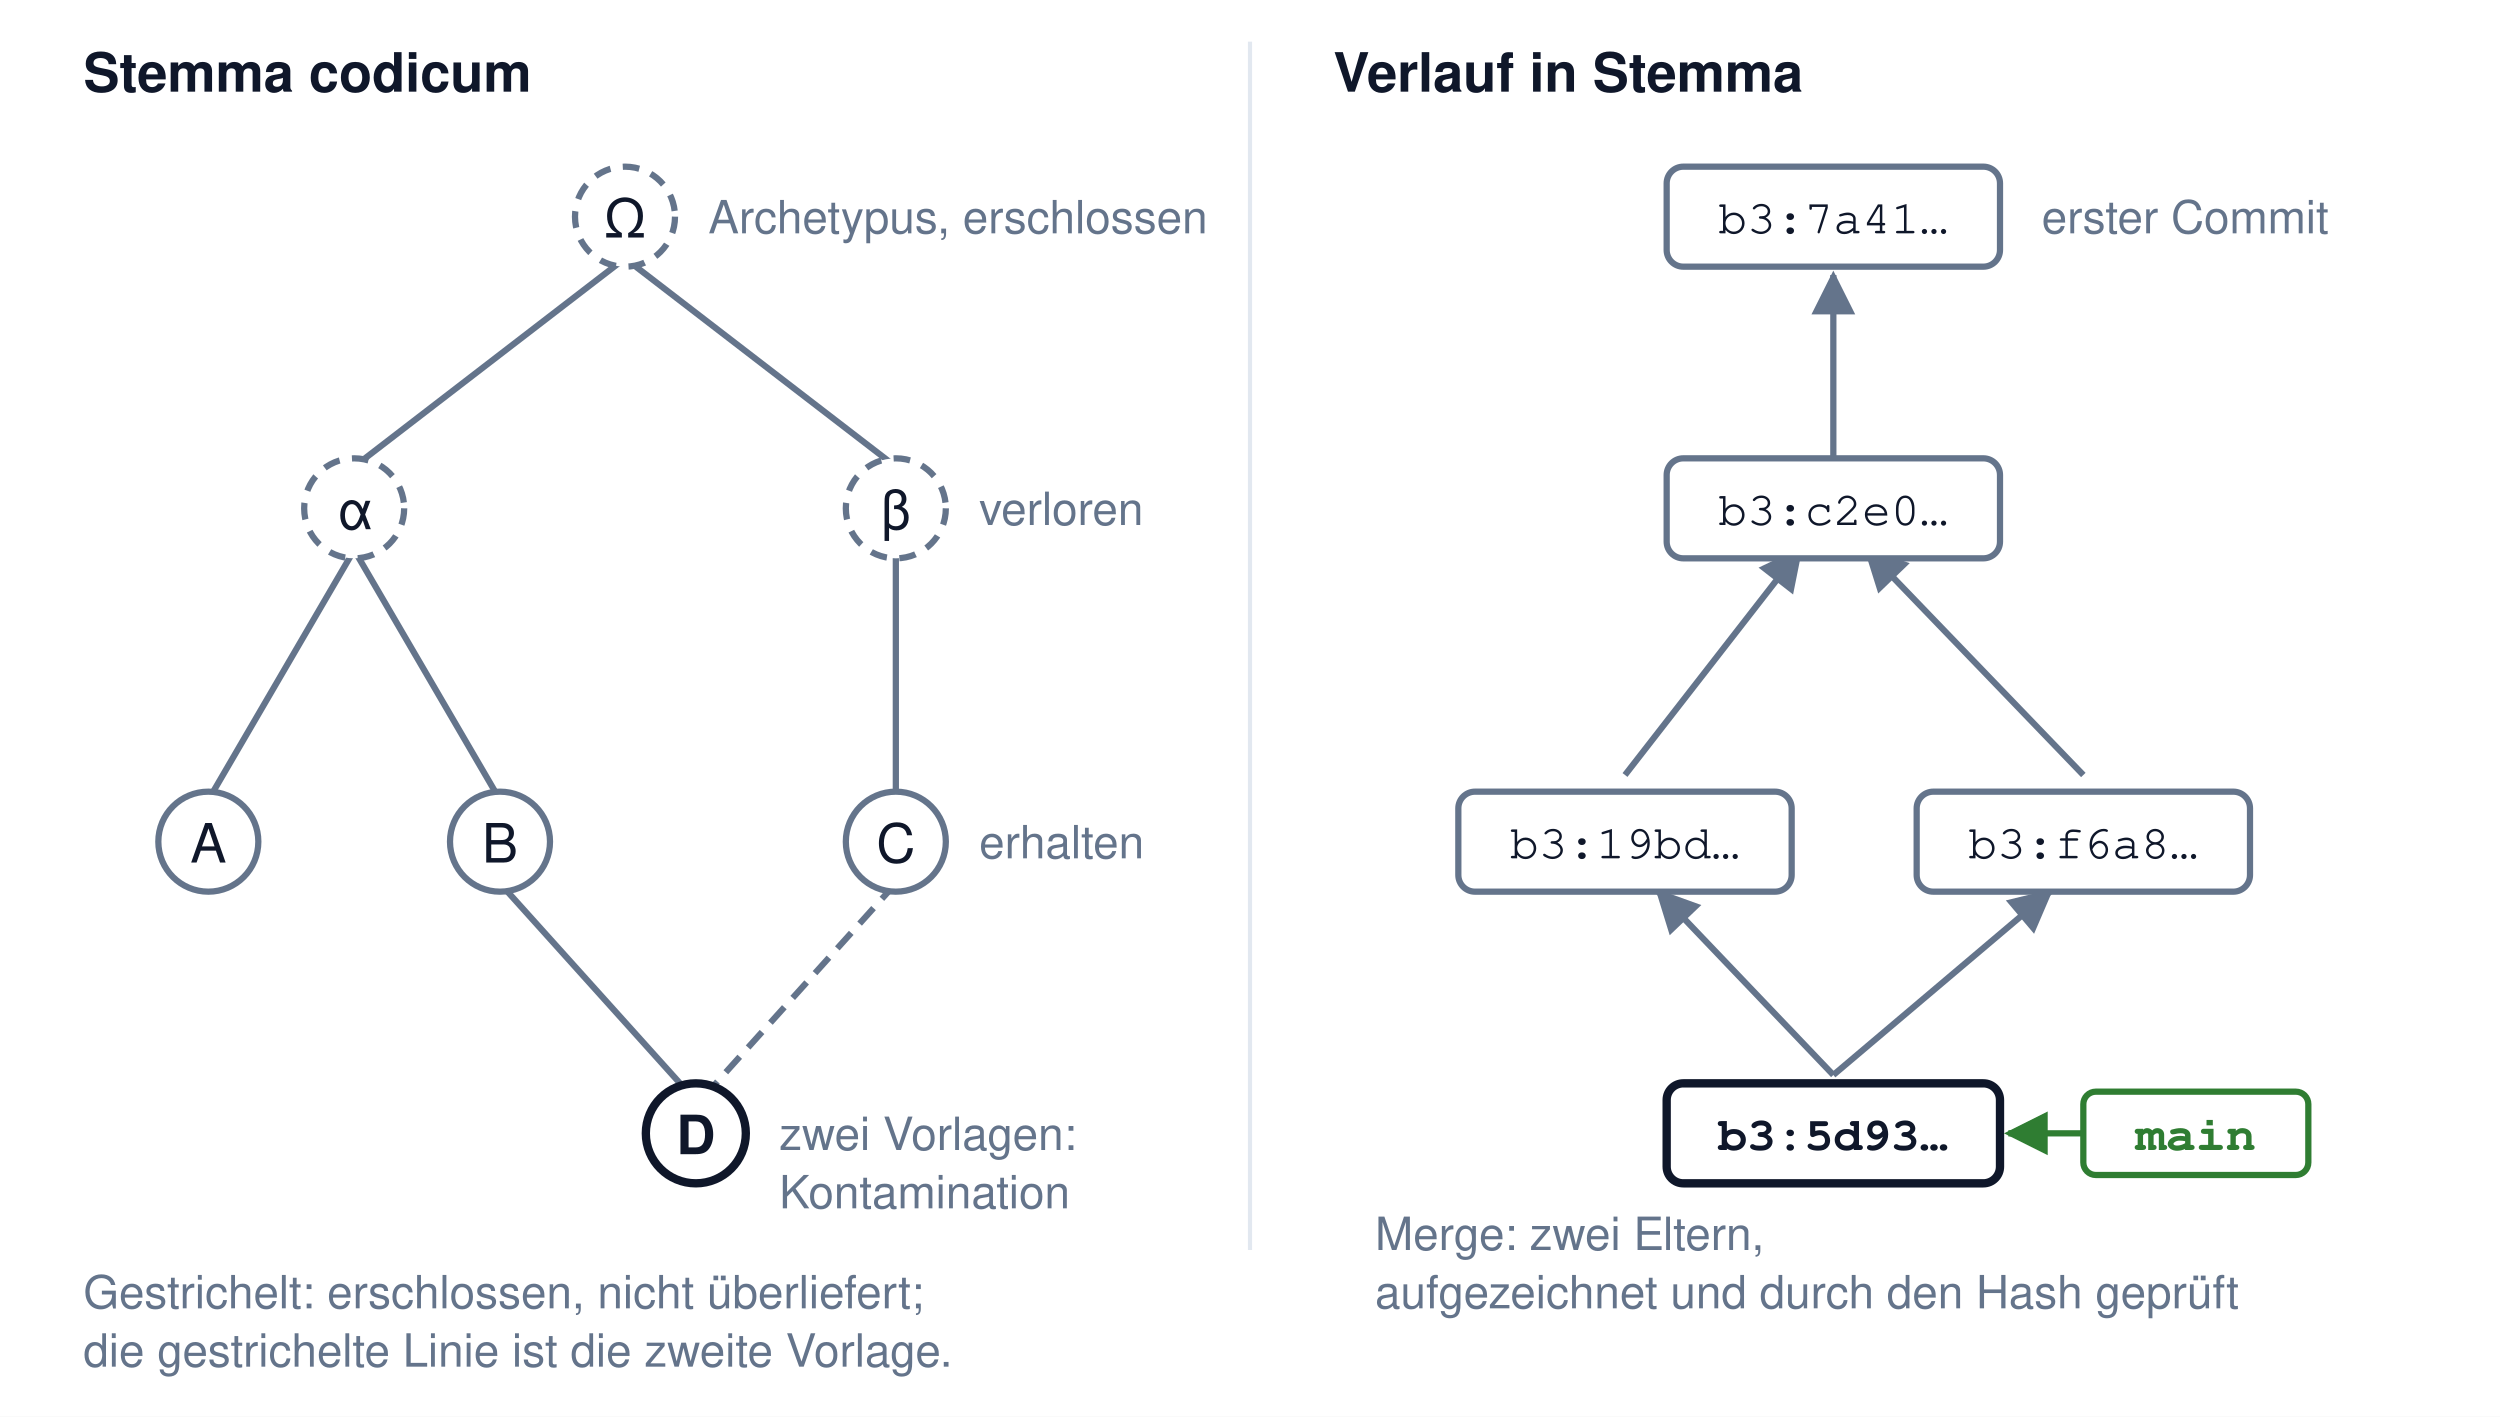
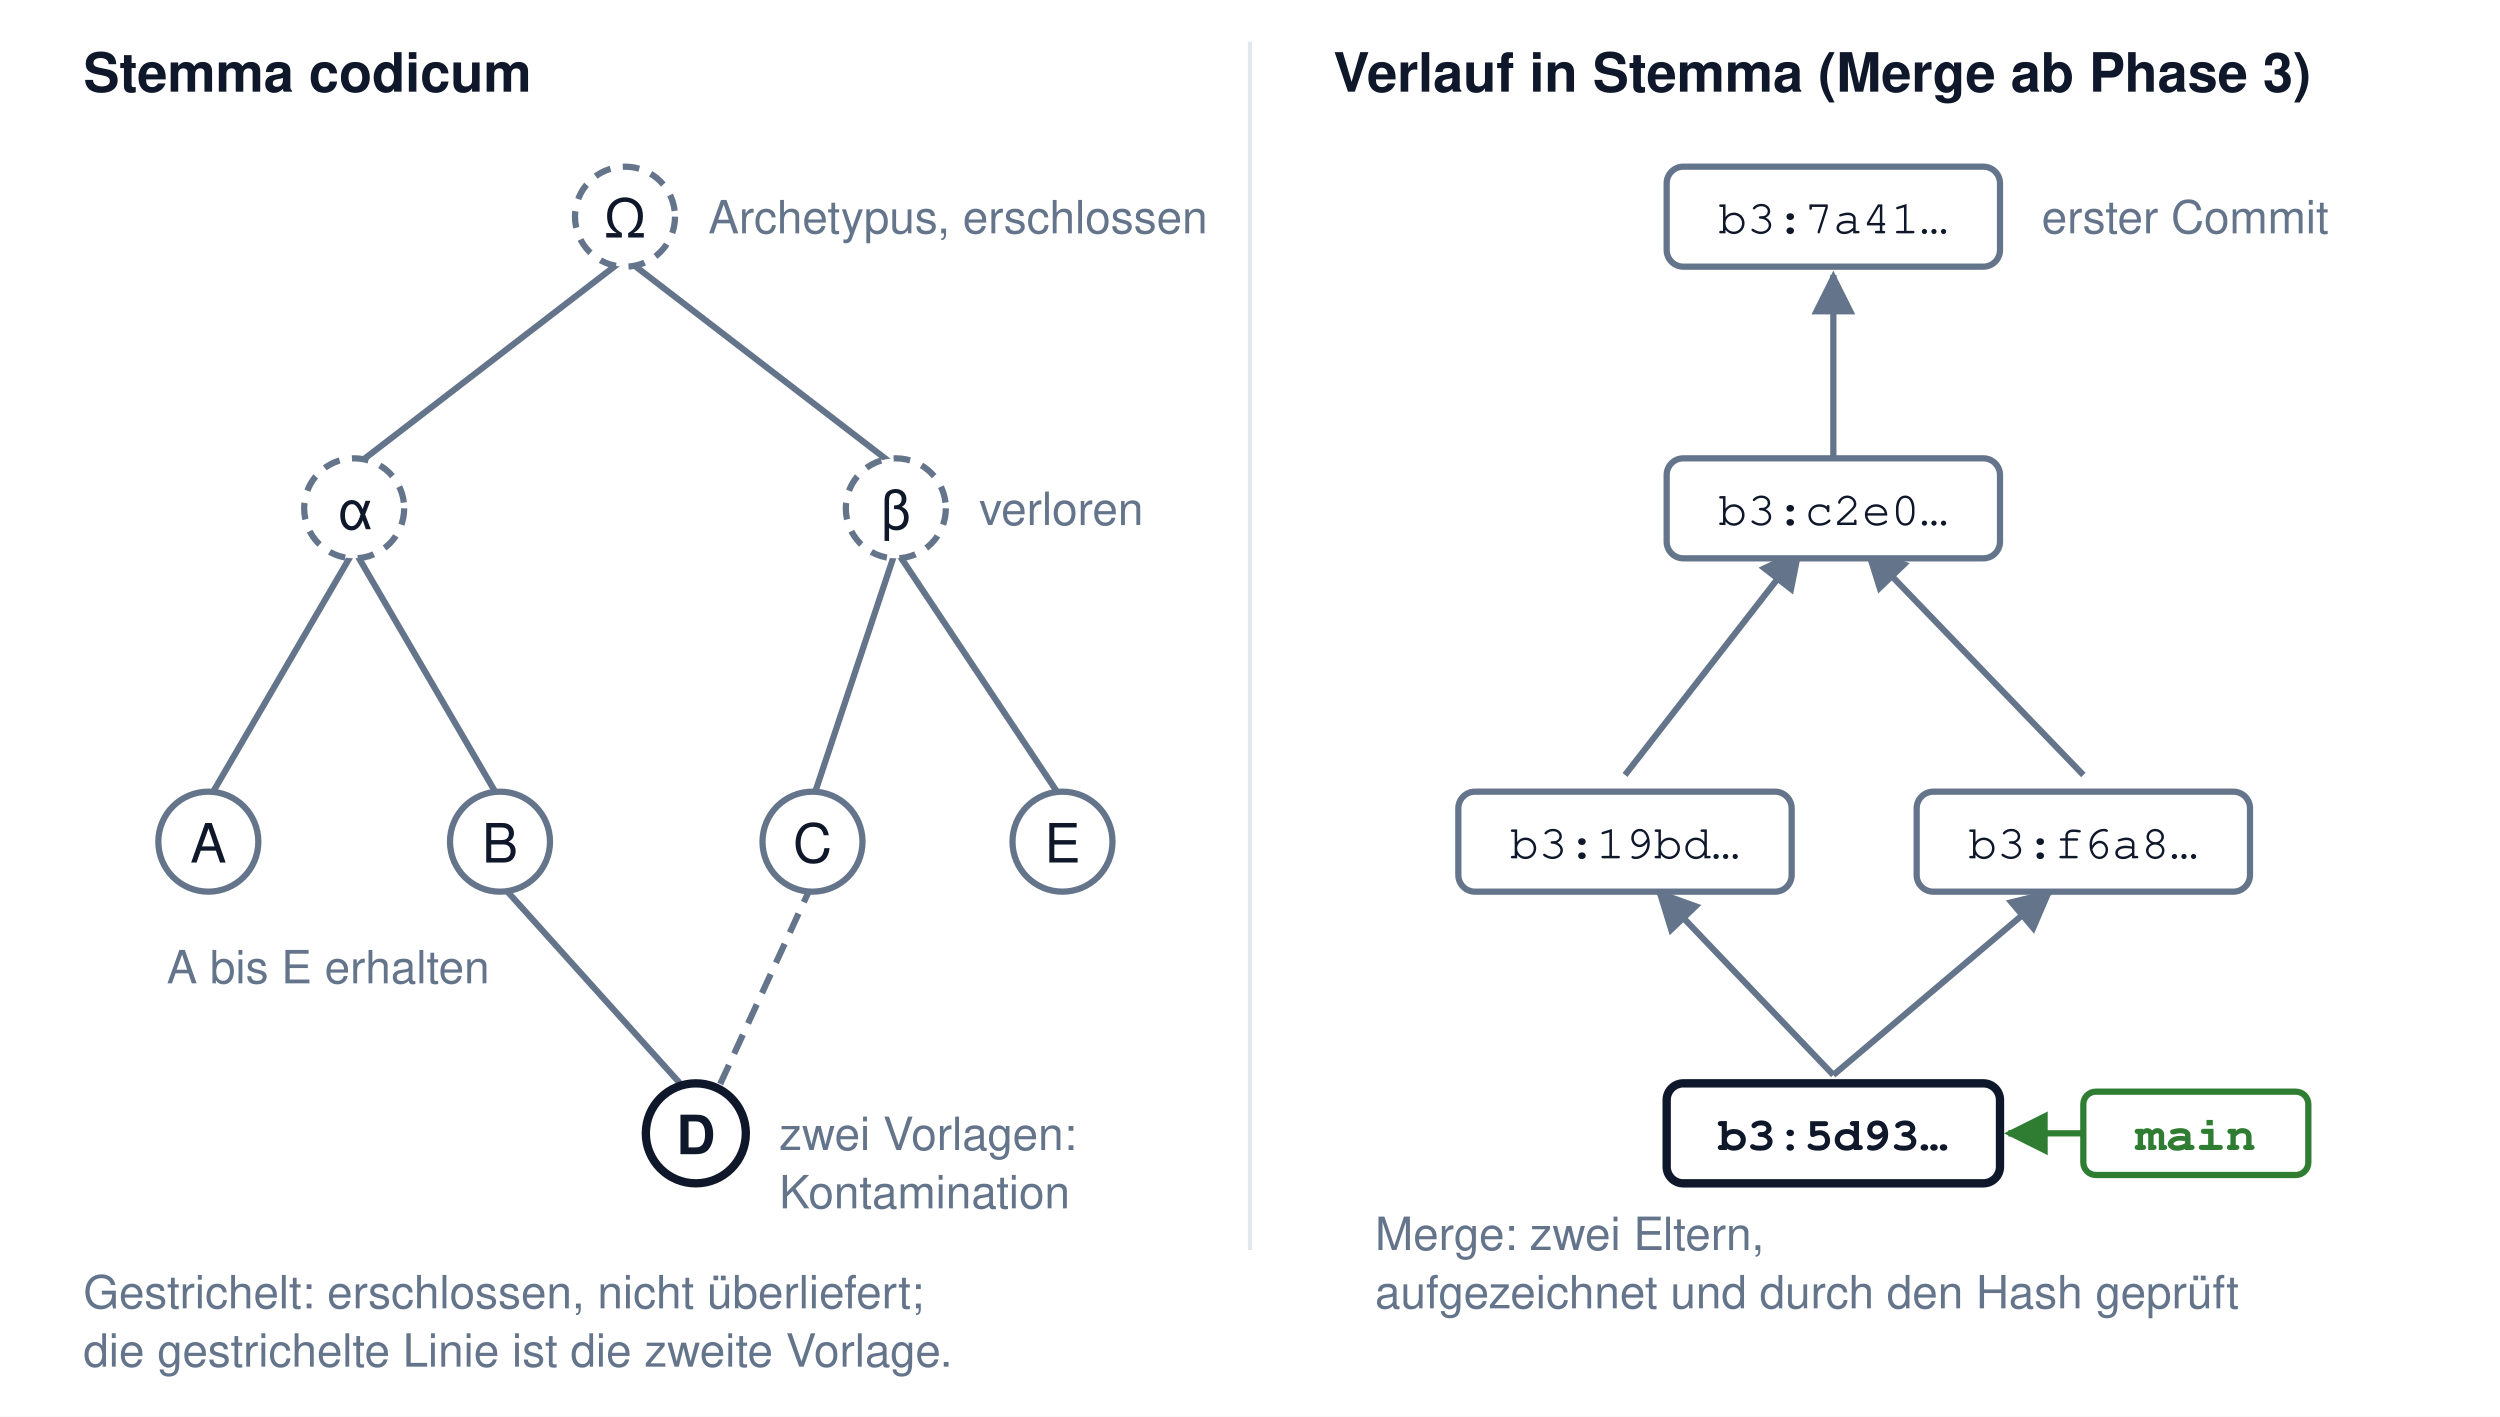
<svg xmlns="http://www.w3.org/2000/svg" viewBox="0 0 600 340" font-family="Helvetica, Arial, sans-serif">
  <rect x="0" y="0" width="600" height="340" fill="#FFFFFF" />
  <g font-size="13" font-weight="bold" fill="#0F172A">
    <text x="20" y="22">Stemma codicum</text>
-     <text x="320" y="22">Verlauf in Stemma</text>
+     <text x="320" y="22">Verlauf in Stemma (Merge ab Phase 3)</text>
  </g>
  <line x1="300" y1="10" x2="300" y2="300" stroke="#E2E8F0" stroke-width="1" />
  <g stroke="#64748B" stroke-width="1.5" fill="none">
    <line x1="150" y1="62" x2="85" y2="112" />
    <line x1="150" y1="62" x2="215" y2="112" />
    <line x1="85" y1="132" x2="50" y2="192" />
    <line x1="85" y1="132" x2="120" y2="192" />
-     <line x1="215" y1="132" x2="215" y2="192" />
+     <line x1="215" y1="132" x2="195" y2="192" />
+     <line x1="215" y1="132" x2="255" y2="192" />
    <line x1="120" y1="212" x2="165" y2="262" />
-     <line x1="215" y1="212" x2="170" y2="262" stroke-dasharray="5 3" />
+     <line x1="195" y1="212" x2="172" y2="262" stroke-dasharray="5 3" />
  </g>
  <g stroke-width="1.5">
    <circle cx="150" cy="52" r="12" fill="#FFFFFF" stroke="#64748B" stroke-dasharray="4 3" />
    <circle cx="85" cy="122" r="12" fill="#FFFFFF" stroke="#64748B" stroke-dasharray="4 3" />
    <circle cx="215" cy="122" r="12" fill="#FFFFFF" stroke="#64748B" stroke-dasharray="4 3" />
    <circle cx="50" cy="202" r="12" fill="#FFFFFF" stroke="#64748B" />
    <circle cx="120" cy="202" r="12" fill="#FFFFFF" stroke="#64748B" />
-     <circle cx="215" cy="202" r="12" fill="#FFFFFF" stroke="#64748B" />
+     <circle cx="195" cy="202" r="12" fill="#FFFFFF" stroke="#64748B" />
+     <circle cx="255" cy="202" r="12" fill="#FFFFFF" stroke="#64748B" />
    <circle cx="167" cy="272" r="12" fill="#FFFFFF" stroke="#0F172A" stroke-width="2" />
  </g>
  <g font-size="13" fill="#0F172A" text-anchor="middle">
    <text x="150" y="57">Ω</text>
    <text x="85" y="127">α</text>
    <text x="215" y="127">β</text>
    <text x="50" y="207">A</text>
    <text x="120" y="207">B</text>
-     <text x="215" y="207">C</text>
+     <text x="195" y="207">C</text>
+     <text x="255" y="207">E</text>
    <text x="167" y="277" font-weight="bold">D</text>
  </g>
  <g font-size="11" fill="#64748B">
    <text x="170" y="56">Archetypus, erschlossen</text>
    <text x="235" y="126">verloren</text>
-     <text x="235" y="206">erhalten</text>
+     <text x="40" y="236">A bis E erhalten</text>
    <text x="187" y="276">zwei Vorlagen:</text>
    <text x="187" y="290">Kontamination</text>
  </g>
  <defs>
    <marker id="arrow" viewBox="0 0 10 10" refX="9" refY="5" markerWidth="7" markerHeight="7" orient="auto">
      <path d="M0,0 L10,5 L0,10 z" fill="#64748B" />
    </marker>
    <marker id="arrow-green" viewBox="0 0 10 10" refX="9" refY="5" markerWidth="7" markerHeight="7" orient="auto">
      <path d="M0,0 L10,5 L0,10 z" fill="#2F7D32" />
    </marker>
  </defs>
  <g stroke="#64748B" stroke-width="1.5" marker-end="url(#arrow)">
    <line x1="440" y1="110" x2="440" y2="66" />
    <line x1="390" y1="186" x2="432" y2="132" />
    <line x1="500" y1="186" x2="448" y2="132" />
    <line x1="440" y1="258" x2="398" y2="214" />
    <line x1="440" y1="258" x2="492" y2="214" />
  </g>
  <g stroke-width="1.5" fill="#FFFFFF">
    <rect x="400" y="40" width="80" height="24" rx="4" stroke="#64748B" />
    <rect x="400" y="110" width="80" height="24" rx="4" stroke="#64748B" />
    <rect x="350" y="190" width="80" height="24" rx="4" stroke="#64748B" />
    <rect x="460" y="190" width="80" height="24" rx="4" stroke="#64748B" />
    <rect x="400" y="260" width="80" height="24" rx="4" stroke="#0F172A" stroke-width="2" />
  </g>
  <g font-family="Courier, monospace" font-size="11.5" fill="#0F172A" text-anchor="middle">
    <text x="440" y="56">b3:7a41…</text>
    <text x="440" y="126">b3:c2e0…</text>
    <text x="390" y="206">b3:19bd…</text>
    <text x="500" y="206">b3:f6a8…</text>
    <text x="440" y="276" font-weight="bold">b3:5d93…</text>
  </g>
  <rect x="500" y="262" width="54" height="20" rx="3" fill="#FFFFFF" stroke="#2F7D32" stroke-width="1.5" />
  <text x="527" y="276" font-family="Courier, monospace" font-size="12" font-weight="bold" fill="#2F7D32" text-anchor="middle">main</text>
  <line x1="500" y1="272" x2="482" y2="272" stroke="#2F7D32" stroke-width="1.5" marker-end="url(#arrow-green)" />
  <g font-size="11" fill="#64748B">
    <text x="490" y="56">erster Commit</text>
    <text x="330" y="300">Merge: zwei Eltern,</text>
    <text x="330" y="314">aufgezeichnet und durch den Hash geprüft</text>
  </g>
  <g font-size="11" fill="#64748B">
    <text x="20" y="314">Gestrichelt: erschlossen, nicht überliefert;</text>
    <text x="20" y="328">die gestrichelte Linie ist die zweite Vorlage.</text>
  </g>
</svg>
